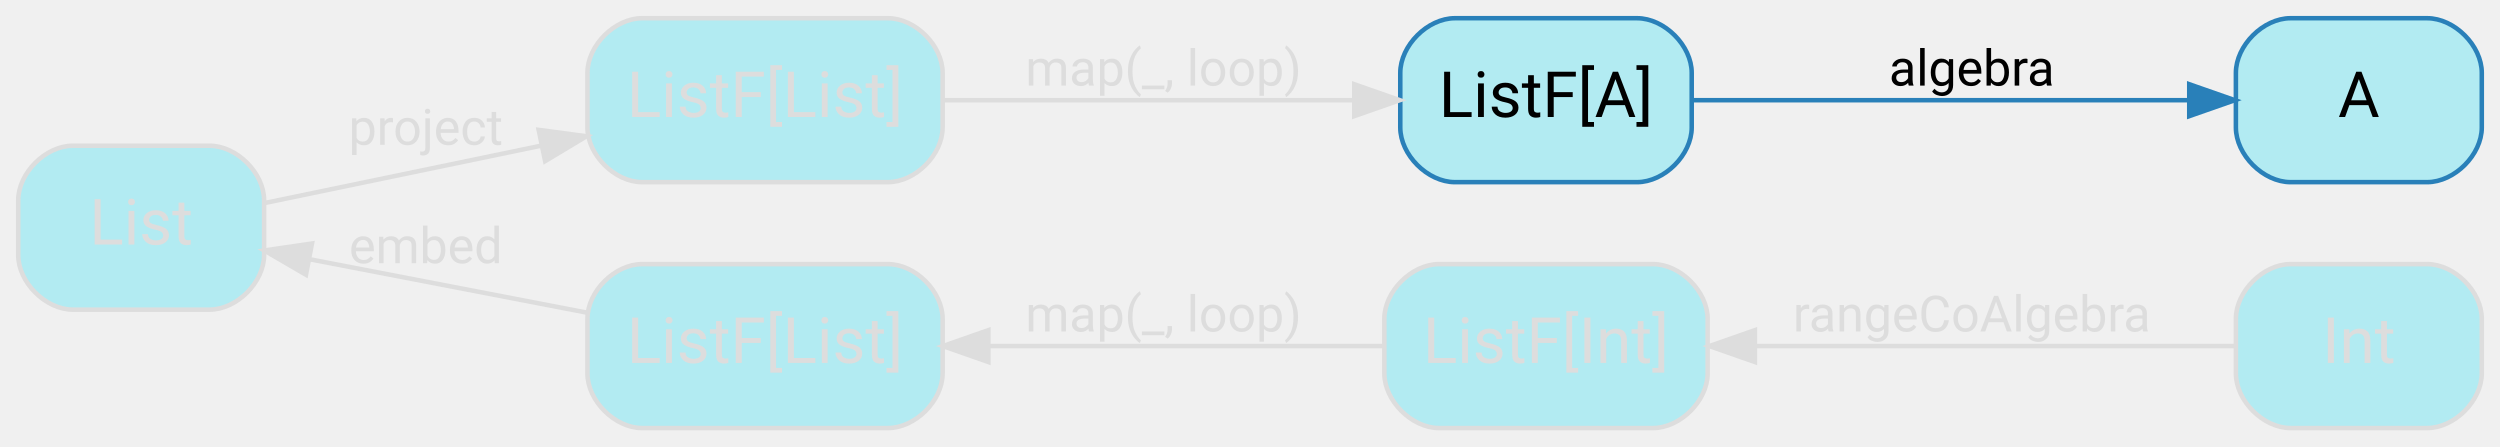
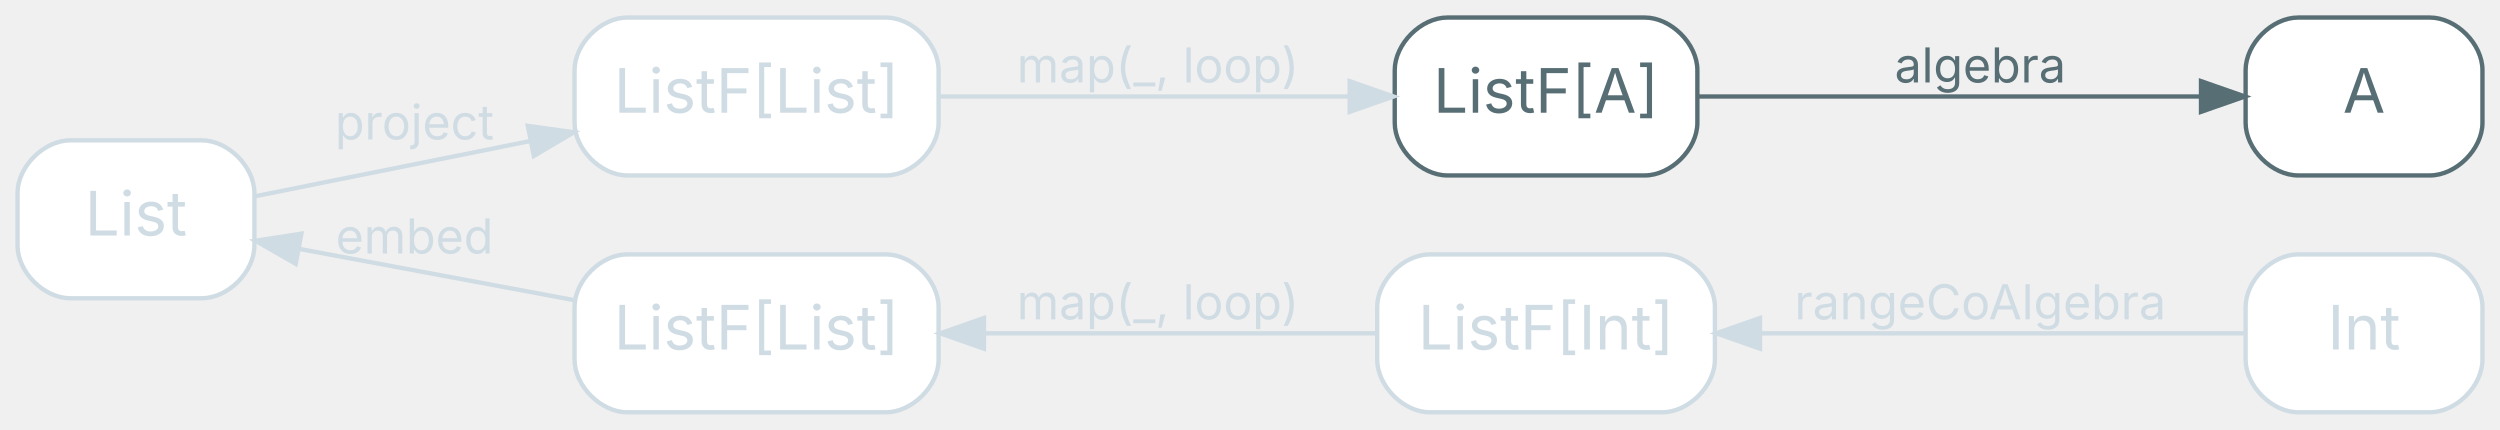
- <svg xmlns="http://www.w3.org/2000/svg" width="549pt" height="98pt" viewBox="0.00 0.00 549.00 98.00">
-   <g id="graph0" class="graph" transform="scale(1 1) rotate(0) translate(4 94)">
-     <g id="node1" class="node">
-       <path fill="#b2ebf2" stroke="#dddddd" d="M42,-62C42,-62 12,-62 12,-62 6,-62 0,-56 0,-50 0,-50 0,-38 0,-38 0,-32 6,-26 12,-26 12,-26 42,-26 42,-26 48,-26 54,-32 54,-38 54,-38 54,-50 54,-50 54,-56 48,-62 42,-62" />
-       <text text-anchor="middle" x="27" y="-40.3" font-family="Segoe UI,Roboto,Helvetica,Arial,sans-serif" font-size="14.00" fill="#dddddd">List</text>
+ <svg xmlns="http://www.w3.org/2000/svg" width="570pt" height="98pt" viewBox="0.00 0.00 570.00 98.00">
+   <g id="graph0" class="graph dual" transform="scale(1 1) rotate(0) translate(4 94)">
+     <g id="node1" class="node disabled">
+       <path fill="#ffffff" stroke="#d0dce3" d="M42,-62C42,-62 12,-62 12,-62 6,-62 0,-56 0,-50 0,-50 0,-38 0,-38 0,-32 6,-26 12,-26 12,-26 42,-26 42,-26 48,-26 54,-32 54,-38 54,-38 54,-50 54,-50 54,-56 48,-62 42,-62" />
+       <text text-anchor="middle" x="27" y="-40.3" font-family="Inter,Arial" font-size="14.00" fill="#d0dce3">List</text>
    </g>
-     <g id="node3" class="node">
-       <path fill="#b2ebf2" stroke="#dddddd" d="M191,-90C191,-90 137,-90 137,-90 131,-90 125,-84 125,-78 125,-78 125,-66 125,-66 125,-60 131,-54 137,-54 137,-54 191,-54 191,-54 197,-54 203,-60 203,-66 203,-66 203,-78 203,-78 203,-84 197,-90 191,-90" />
-       <text text-anchor="middle" x="164" y="-68.3" font-family="Segoe UI,Roboto,Helvetica,Arial,sans-serif" font-size="14.00" fill="#dddddd">ListF[List]</text>
+     <g id="node3" class="node disabled">
+       <path fill="#ffffff" stroke="#d0dce3" d="M198,-90C198,-90 139,-90 139,-90 133,-90 127,-84 127,-78 127,-78 127,-66 127,-66 127,-60 133,-54 139,-54 139,-54 198,-54 198,-54 204,-54 210,-60 210,-66 210,-66 210,-78 210,-78 210,-84 204,-90 198,-90" />
+       <text text-anchor="middle" x="168.5" y="-68.3" font-family="Inter,Arial" font-size="14.00" fill="#d0dce3">ListF[List]</text>
    </g>
-     <g id="edge1" class="edge">
-       <path fill="none" stroke="#dddddd" d="M54.03,-49.4C71.28,-52.98 94.43,-57.78 114.96,-62.04" />
-       <polygon fill="#dddddd" stroke="#dddddd" points="114.29,-65.47 124.79,-64.07 115.71,-58.62 114.29,-65.47" />
-       <text text-anchor="middle" x="89.5" y="-62.2" font-family="Segoe UI,Roboto,Helvetica,Arial,sans-serif" font-size="11.00" fill="#dddddd">project</text>
+     <g id="edge1" class="edge disabled">
+       <path fill="none" stroke="#d0dce3" d="M54.24,-49.27C71.89,-52.81 95.72,-57.59 116.97,-61.86" />
+       <polygon fill="#d0dce3" stroke="#d0dce3" points="116.35,-65.3 126.84,-63.84 117.72,-58.44 116.35,-65.3" />
+       <text text-anchor="middle" x="90.5" y="-62.2" font-family="Inter,Arial" font-size="11.00" fill="#d0dce3">project</text>
    </g>
-     <g id="node2" class="node">
-       <path fill="#b2ebf2" stroke="#dddddd" d="M191,-36C191,-36 137,-36 137,-36 131,-36 125,-30 125,-24 125,-24 125,-12 125,-12 125,-6 131,0 137,0 137,0 191,0 191,0 197,0 203,-6 203,-12 203,-12 203,-24 203,-24 203,-30 197,-36 191,-36" />
-       <text text-anchor="middle" x="164" y="-14.3" font-family="Segoe UI,Roboto,Helvetica,Arial,sans-serif" font-size="14.00" fill="#dddddd">ListF[List]</text>
+     <g id="node2" class="node disabled">
+       <path fill="#ffffff" stroke="#d0dce3" d="M198,-36C198,-36 139,-36 139,-36 133,-36 127,-30 127,-24 127,-24 127,-12 127,-12 127,-6 133,0 139,0 139,0 198,0 198,0 204,0 210,-6 210,-12 210,-12 210,-24 210,-24 210,-30 204,-36 198,-36" />
+       <text text-anchor="middle" x="168.5" y="-14.3" font-family="Inter,Arial" font-size="14.00" fill="#d0dce3">ListF[List]</text>
    </g>
-     <g id="edge6" class="edge">
-       <path fill="none" stroke="#dddddd" d="M124.79,-25.36C105.7,-29.04 82.74,-33.46 63.97,-37.07" />
-       <polygon fill="#dddddd" stroke="#dddddd" points="63.19,-33.66 54.03,-38.99 64.51,-40.53 63.19,-33.66" />
-       <text text-anchor="middle" x="89.5" y="-36.2" font-family="Segoe UI,Roboto,Helvetica,Arial,sans-serif" font-size="11.00" fill="#dddddd">embed</text>
+     <g id="edge6" class="edge disabled">
+       <path fill="none" stroke="#d0dce3" d="M126.84,-25.58C106.99,-29.28 83.31,-33.69 64.11,-37.27" />
+       <polygon fill="#d0dce3" stroke="#d0dce3" points="63.43,-33.84 54.24,-39.11 64.71,-40.72 63.43,-33.84" />
+       <text text-anchor="middle" x="90.5" y="-36.2" font-family="Inter,Arial" font-size="11.00" fill="#d0dce3">embed</text>
    </g>
    <g id="node5" class="node">
-       <path fill="#b2ebf2" stroke="#2980b9" d="M355.5,-90C355.5,-90 315.5,-90 315.5,-90 309.5,-90 303.5,-84 303.5,-78 303.5,-78 303.5,-66 303.5,-66 303.5,-60 309.5,-54 315.5,-54 315.5,-54 355.5,-54 355.5,-54 361.5,-54 367.5,-60 367.5,-66 367.5,-66 367.5,-78 367.5,-78 367.5,-84 361.5,-90 355.5,-90" />
-       <text text-anchor="middle" x="335.5" y="-68.3" font-family="Segoe UI,Roboto,Helvetica,Arial,sans-serif" font-size="14.00" fill="#000000">ListF[A]</text>
+       <path fill="#ffffff" stroke="#586e75" d="M371,-90C371,-90 326,-90 326,-90 320,-90 314,-84 314,-78 314,-78 314,-66 314,-66 314,-60 320,-54 326,-54 326,-54 371,-54 371,-54 377,-54 383,-60 383,-66 383,-66 383,-78 383,-78 383,-84 377,-90 371,-90" />
+       <text text-anchor="middle" x="348.5" y="-68.3" font-family="Inter,Arial" font-size="14.00" fill="#586e75">ListF[A]</text>
    </g>
-     <g id="edge2" class="edge">
-       <path fill="none" stroke="#dddddd" d="M203.04,-72C229.87,-72 265.78,-72 293.29,-72" />
-       <polygon fill="#dddddd" stroke="#dddddd" points="293.39,-75.5 303.39,-72 293.39,-68.5 293.39,-75.5" />
-       <text text-anchor="middle" x="251.5" y="-75.2" font-family="Segoe UI,Roboto,Helvetica,Arial,sans-serif" font-size="11.00" fill="#dddddd">map(_, loop)</text>
+     <g id="edge2" class="edge disabled">
+       <path fill="none" stroke="#d0dce3" d="M210.34,-72C238.22,-72 275.12,-72 303.63,-72" />
+       <polygon fill="#d0dce3" stroke="#d0dce3" points="303.72,-75.5 313.72,-72 303.72,-68.5 303.72,-75.5" />
+       <text text-anchor="middle" x="260" y="-75.2" font-family="Inter,Arial" font-size="11.00" fill="#d0dce3">map(_, loop)</text>
    </g>
-     <g id="node4" class="node">
-       <path fill="#b2ebf2" stroke="#dddddd" d="M359,-36C359,-36 312,-36 312,-36 306,-36 300,-30 300,-24 300,-24 300,-12 300,-12 300,-6 306,0 312,0 312,0 359,0 359,0 365,0 371,-6 371,-12 371,-12 371,-24 371,-24 371,-30 365,-36 359,-36" />
-       <text text-anchor="middle" x="335.5" y="-14.3" font-family="Segoe UI,Roboto,Helvetica,Arial,sans-serif" font-size="14.00" fill="#dddddd">ListF[Int]</text>
+     <g id="node4" class="node disabled">
+       <path fill="#ffffff" stroke="#d0dce3" d="M375,-36C375,-36 322,-36 322,-36 316,-36 310,-30 310,-24 310,-24 310,-12 310,-12 310,-6 316,0 322,0 322,0 375,0 375,0 381,0 387,-6 387,-12 387,-12 387,-24 387,-24 387,-30 381,-36 375,-36" />
+       <text text-anchor="middle" x="348.5" y="-14.3" font-family="Inter,Arial" font-size="14.00" fill="#d0dce3">ListF[Int]</text>
    </g>
-     <g id="edge5" class="edge">
-       <path fill="none" stroke="#dddddd" d="M299.76,-18C274.81,-18 240.85,-18 213.27,-18" />
-       <polygon fill="#dddddd" stroke="#dddddd" points="213.04,-14.5 203.04,-18 213.04,-21.5 213.04,-14.5" />
-       <text text-anchor="middle" x="251.5" y="-21.2" font-family="Segoe UI,Roboto,Helvetica,Arial,sans-serif" font-size="11.00" fill="#dddddd">map(_, loop)</text>
+     <g id="edge5" class="edge disabled">
+       <path fill="none" stroke="#d0dce3" d="M309.89,-18C283.9,-18 249.01,-18 220.52,-18" />
+       <polygon fill="#d0dce3" stroke="#d0dce3" points="220.34,-14.5 210.34,-18 220.34,-21.5 220.34,-14.5" />
+       <text text-anchor="middle" x="260" y="-21.2" font-family="Inter,Arial" font-size="11.00" fill="#d0dce3">map(_, loop)</text>
    </g>
    <g id="node7" class="node">
-       <path fill="#b2ebf2" stroke="#2980b9" d="M529,-90C529,-90 499,-90 499,-90 493,-90 487,-84 487,-78 487,-78 487,-66 487,-66 487,-60 493,-54 499,-54 499,-54 529,-54 529,-54 535,-54 541,-60 541,-66 541,-66 541,-78 541,-78 541,-84 535,-90 529,-90" />
-       <text text-anchor="middle" x="514" y="-68.3" font-family="Segoe UI,Roboto,Helvetica,Arial,sans-serif" font-size="14.00" fill="#000000">A</text>
+       <path fill="#ffffff" stroke="#586e75" d="M550,-90C550,-90 520,-90 520,-90 514,-90 508,-84 508,-78 508,-78 508,-66 508,-66 508,-60 514,-54 520,-54 520,-54 550,-54 550,-54 556,-54 562,-60 562,-66 562,-66 562,-78 562,-78 562,-84 556,-90 550,-90" />
+       <text text-anchor="middle" x="535" y="-68.3" font-family="Inter,Arial" font-size="14.00" fill="#586e75">A</text>
    </g>
    <g id="edge3" class="edge">
-       <path fill="none" stroke="#2980b9" d="M367.65,-72C398.06,-72 444.32,-72 476.45,-72" />
-       <polygon fill="#2980b9" stroke="#2980b9" points="476.76,-75.5 486.76,-72 476.76,-68.5 476.76,-75.5" />
-       <text text-anchor="middle" x="429" y="-75.2" font-family="Segoe UI,Roboto,Helvetica,Arial,sans-serif" font-size="11.00" fill="#000000">algebra</text>
+       <path fill="none" stroke="#586e75" d="M383.34,-72C415.73,-72 464.43,-72 497.63,-72" />
+       <polygon fill="#586e75" stroke="#586e75" points="497.83,-75.5 507.83,-72 497.83,-68.5 497.83,-75.5" />
+       <text text-anchor="middle" x="447.5" y="-75.2" font-family="Inter,Arial" font-size="11.00" fill="#586e75">algebra</text>
    </g>
-     <g id="node6" class="node">
-       <path fill="#b2ebf2" stroke="#dddddd" d="M529,-36C529,-36 499,-36 499,-36 493,-36 487,-30 487,-24 487,-24 487,-12 487,-12 487,-6 493,0 499,0 499,0 529,0 529,0 535,0 541,-6 541,-12 541,-12 541,-24 541,-24 541,-30 535,-36 529,-36" />
-       <text text-anchor="middle" x="514" y="-14.3" font-family="Segoe UI,Roboto,Helvetica,Arial,sans-serif" font-size="14.00" fill="#dddddd">Int</text>
+     <g id="node6" class="node disabled">
+       <path fill="#ffffff" stroke="#d0dce3" d="M550,-36C550,-36 520,-36 520,-36 514,-36 508,-30 508,-24 508,-24 508,-12 508,-12 508,-6 514,0 520,0 520,0 550,0 550,0 556,0 562,-6 562,-12 562,-12 562,-24 562,-24 562,-30 556,-36 550,-36" />
+       <text text-anchor="middle" x="535" y="-14.3" font-family="Inter,Arial" font-size="14.00" fill="#d0dce3">Int</text>
    </g>
-     <g id="edge4" class="edge">
-       <path fill="none" stroke="#dddddd" d="M486.81,-18C459.17,-18 415.07,-18 381.77,-18" />
-       <polygon fill="#dddddd" stroke="#dddddd" points="381.37,-14.5 371.37,-18 381.37,-21.5 381.37,-14.5" />
-       <text text-anchor="middle" x="429" y="-21.2" font-family="Segoe UI,Roboto,Helvetica,Arial,sans-serif" font-size="11.00" fill="#dddddd">rangeCoAlgebra</text>
+     <g id="edge4" class="edge disabled">
+       <path fill="none" stroke="#d0dce3" d="M507.86,-18C479.21,-18 432.61,-18 397.36,-18" />
+       <polygon fill="#d0dce3" stroke="#d0dce3" points="397.28,-14.5 387.28,-18 397.28,-21.5 397.28,-14.5" />
+       <text text-anchor="middle" x="447.5" y="-21.2" font-family="Inter,Arial" font-size="11.00" fill="#d0dce3">rangeCoAlgebra</text>
    </g>
  </g>
</svg>
